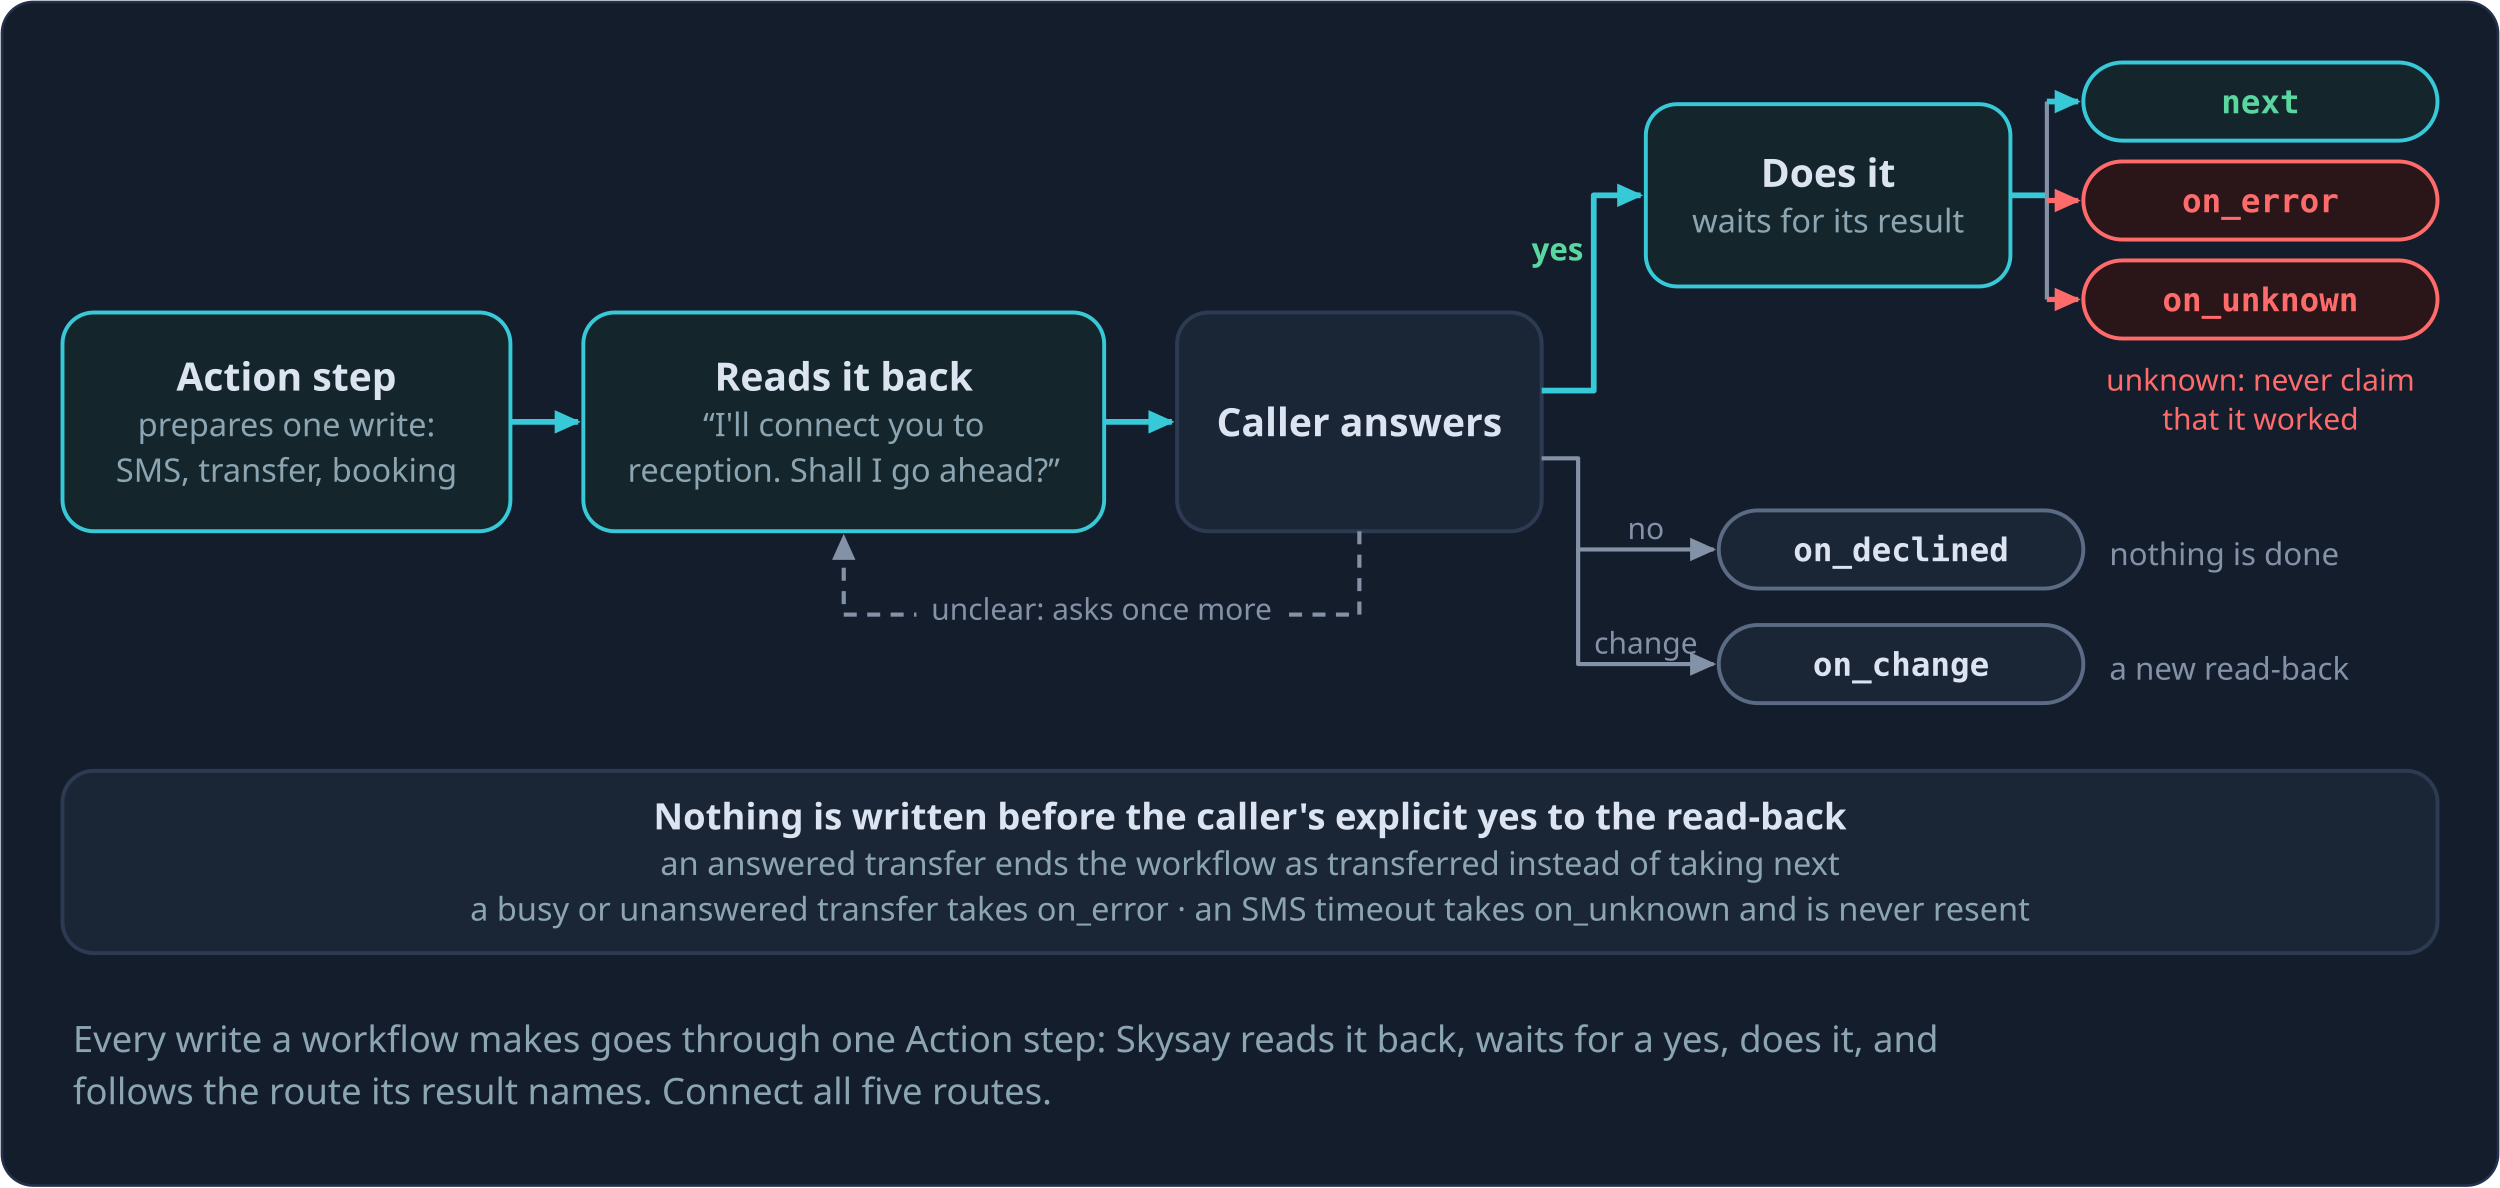
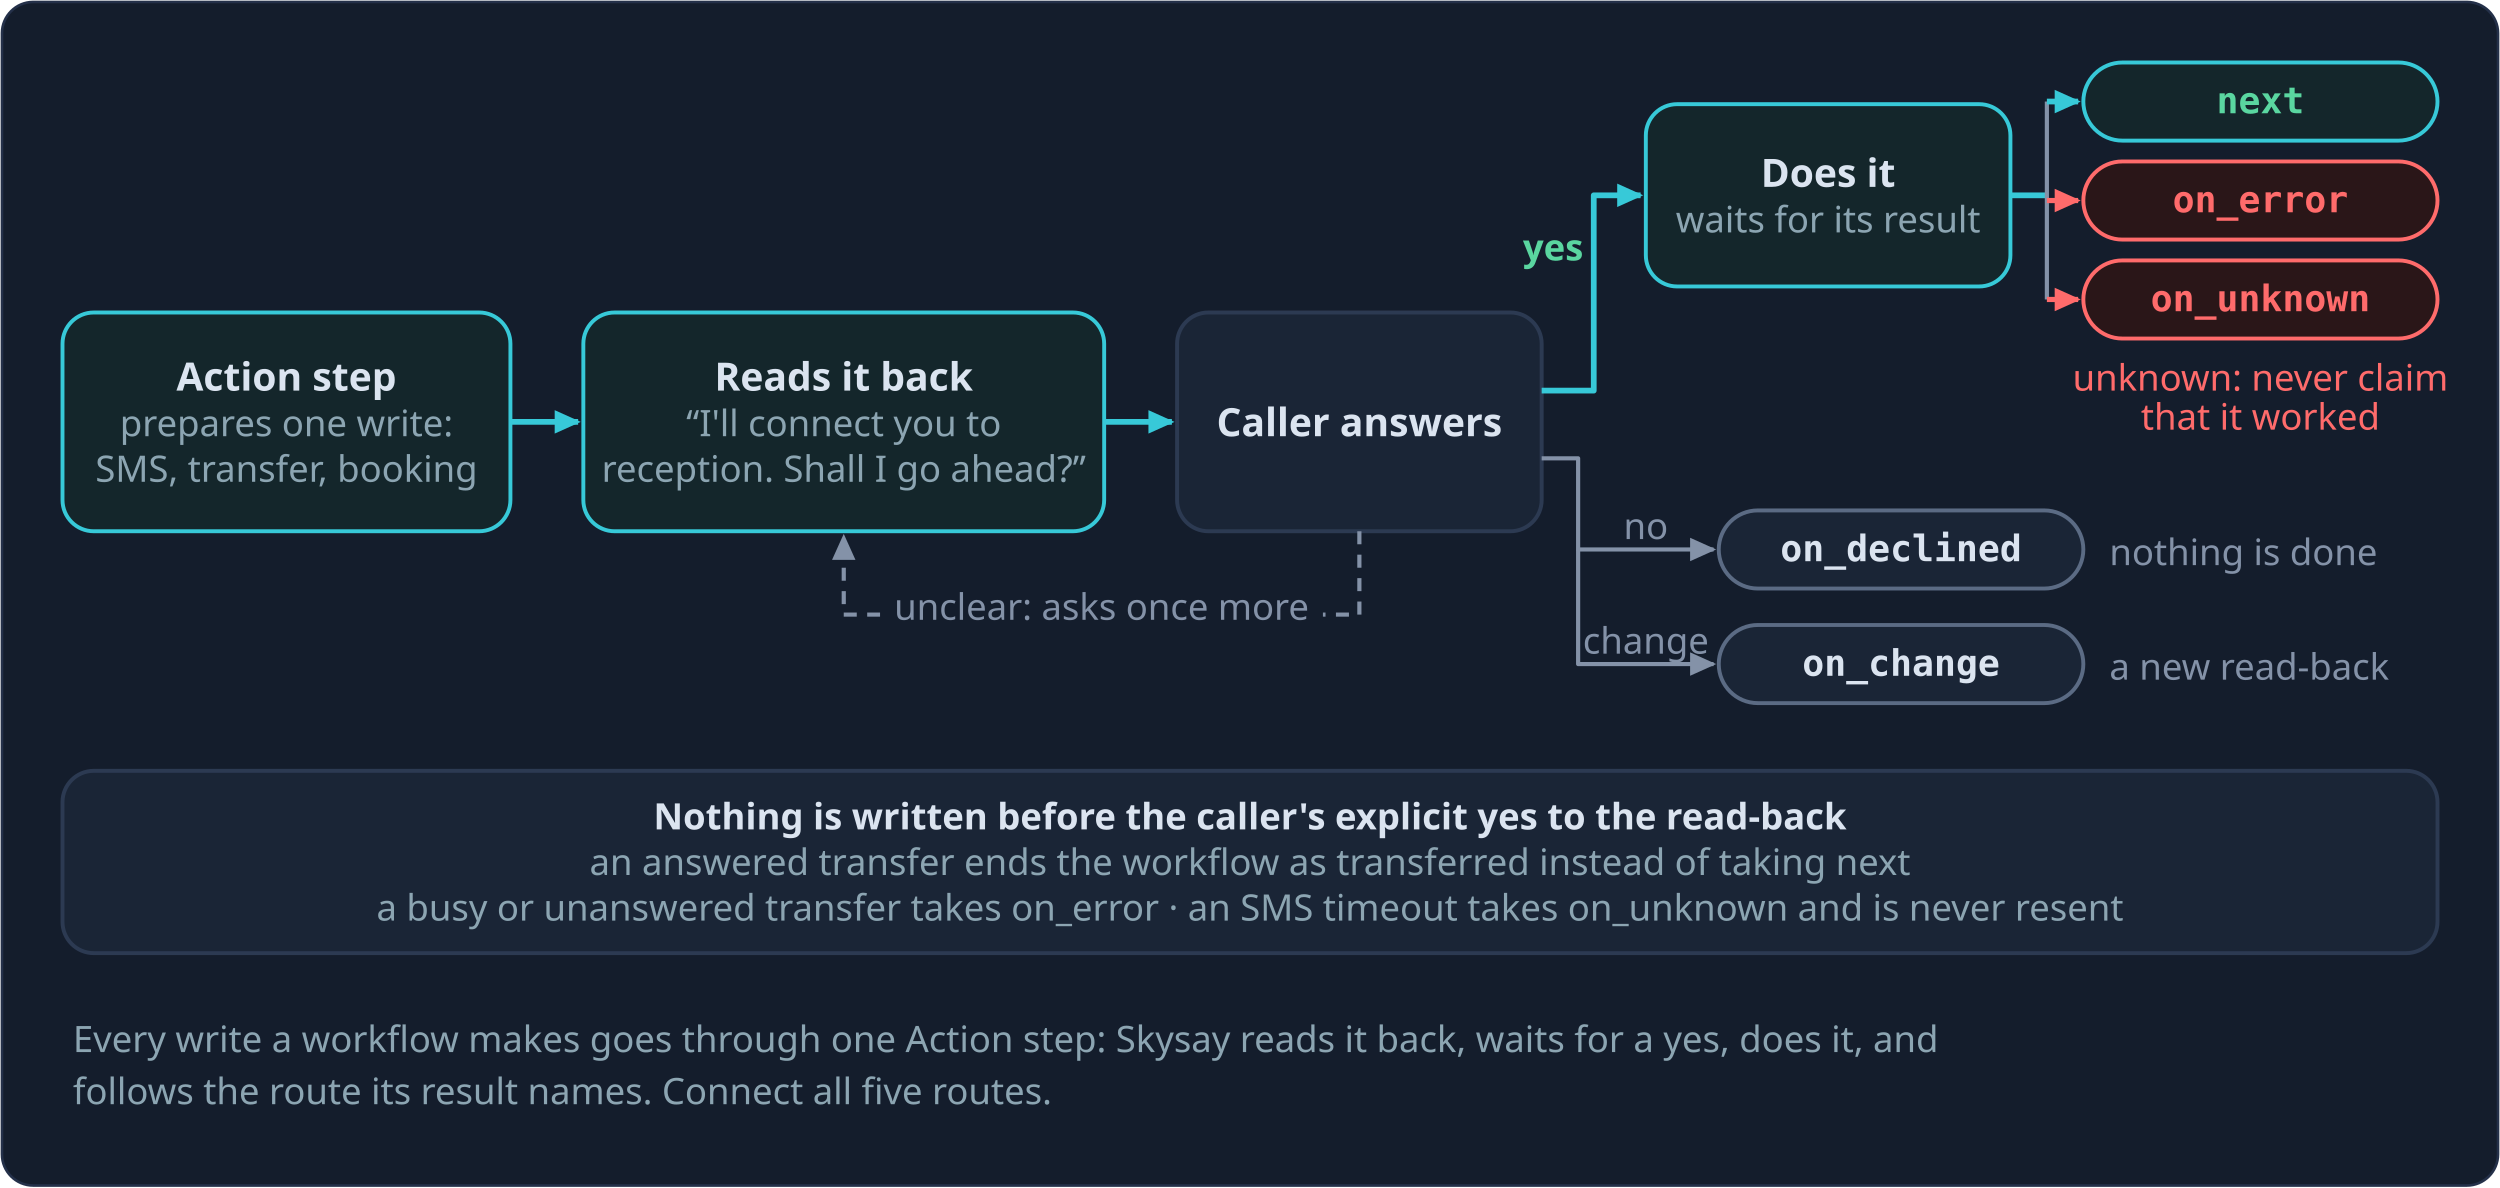
<svg xmlns="http://www.w3.org/2000/svg" viewBox="0 0 960 456" width="960" height="456" role="img" font-family="'Geist Variable', ui-sans-serif, system-ui, sans-serif">
  <defs>
    <marker id="af" viewBox="0 0 10 10" refX="9" refY="5" markerWidth="10" markerHeight="10" markerUnits="userSpaceOnUse" orient="auto">
      <path d="M0,0.5 L10,5 L0,9.5 z" fill="#ff6b6b" />
    </marker>
    <marker id="afs" viewBox="0 0 10 10" refX="1" refY="5" markerWidth="10" markerHeight="10" markerUnits="userSpaceOnUse" orient="auto">
      <path d="M10,0.5 L0,5 L10,9.5 z" fill="#ff6b6b" />
    </marker>
    <marker id="am" viewBox="0 0 10 10" refX="9" refY="5" markerWidth="10" markerHeight="10" markerUnits="userSpaceOnUse" orient="auto">
      <path d="M0,0.5 L10,5 L0,9.5 z" fill="#37c9d8" />
    </marker>
    <marker id="ams" viewBox="0 0 10 10" refX="1" refY="5" markerWidth="10" markerHeight="10" markerUnits="userSpaceOnUse" orient="auto">
      <path d="M10,0.5 L0,5 L10,9.5 z" fill="#37c9d8" />
    </marker>
    <marker id="as" viewBox="0 0 10 10" refX="9" refY="5" markerWidth="10" markerHeight="10" markerUnits="userSpaceOnUse" orient="auto">
      <path d="M0,0.5 L10,5 L0,9.5 z" fill="#8492a8" />
    </marker>
    <marker id="ass" viewBox="0 0 10 10" refX="1" refY="5" markerWidth="10" markerHeight="10" markerUnits="userSpaceOnUse" orient="auto">
      <path d="M10,0.5 L0,5 L10,9.5 z" fill="#8492a8" />
    </marker>
  </defs>
  <rect x="0.75" y="0.75" width="958.5" height="454.5" rx="12" fill="#141d2c" stroke="#243049" stroke-width="1" />
  <rect x="24" y="120" width="172" height="84" rx="12" fill="#14262b" stroke="#37c9d8" stroke-width="1.5" />
  <text x="110.0" y="150.0" font-size="15" fill="#dbe4f0" font-weight="600" text-anchor="middle">Action step</text>
-   <text x="110.0" y="167.5" font-size="12.5" fill="#8ca5b2" text-anchor="middle">prepares one write:</text>
-   <text x="110.0" y="185.0" font-size="12.5" fill="#8ca5b2" text-anchor="middle">SMS, transfer, booking</text>
+   <text x="110.0" y="167.5" font-size="14" fill="#8ca5b2" text-anchor="middle">prepares one write:</text>
+   <text x="110.0" y="185.0" font-size="14" fill="#8ca5b2" text-anchor="middle">SMS, transfer, booking</text>
  <rect x="224" y="120" width="200" height="84" rx="12" fill="#14262b" stroke="#37c9d8" stroke-width="1.5" />
  <text x="324.0" y="150.0" font-size="15" fill="#dbe4f0" font-weight="600" text-anchor="middle">Reads it back</text>
-   <text x="324.0" y="167.5" font-size="12.5" fill="#8ca5b2" text-anchor="middle">“I'll connect you to</text>
-   <text x="324.0" y="185.0" font-size="12.5" fill="#8ca5b2" text-anchor="middle">reception. Shall I go ahead?”</text>
+   <text x="324.0" y="167.5" font-size="14" fill="#8ca5b2" text-anchor="middle">“I'll connect you to</text>
+   <text x="324.0" y="185.0" font-size="14" fill="#8ca5b2" text-anchor="middle">reception. Shall I go ahead?”</text>
  <rect x="452" y="120" width="140" height="84" rx="12" fill="#1a2536" stroke="#2c3a52" stroke-width="1.5" />
  <text x="522.0" y="167.5" font-size="15" fill="#dbe4f0" font-weight="600" text-anchor="middle">Caller answers</text>
  <path d="M196,162 L222,162" fill="none" stroke="#37c9d8" stroke-width="2.2" stroke-linejoin="round" marker-end="url(#am)" />
  <path d="M424,162 L450,162" fill="none" stroke="#37c9d8" stroke-width="2.2" stroke-linejoin="round" marker-end="url(#am)" />
  <path d="M522,204 L522,236 L324,236 L324,206" fill="none" stroke="#8492a8" stroke-width="1.6" stroke-dasharray="5 4" stroke-linejoin="round" marker-end="url(#as)" />
-   <rect x="351.9" y="225.5" width="142.2" height="17.5" rx="4" fill="#141d2c" />
-   <text x="423" y="238" font-size="11.5" fill="#8492a8" text-anchor="middle">unclear: asks once more</text>
+   <rect x="338" y="225.5" width="170" height="17.5" rx="4" fill="#141d2c" />
+   <text x="423" y="238" font-size="14" fill="#8492a8" text-anchor="middle">unclear: asks once more</text>
  <rect x="632" y="40" width="140" height="70" rx="12" fill="#14262b" stroke="#37c9d8" stroke-width="1.5" />
  <text x="702.0" y="71.75" font-size="15" fill="#dbe4f0" font-weight="600" text-anchor="middle">Does it</text>
-   <text x="702.0" y="89.25" font-size="12.5" fill="#8ca5b2" text-anchor="middle">waits for its result</text>
+   <text x="702.0" y="89.25" font-size="14" fill="#8ca5b2" text-anchor="middle">waits for its result</text>
  <path d="M592,150 L612,150 L612,75 L630,75" fill="none" stroke="#37c9d8" stroke-width="2.2" stroke-linejoin="round" marker-end="url(#am)" />
-   <text x="608" y="100" font-size="12" fill="#5ad6a0" font-weight="600" text-anchor="end">yes</text>
+   <text x="608" y="100" font-size="14" fill="#5ad6a0" font-weight="600" text-anchor="end">yes</text>
  <rect x="800" y="24" width="136" height="30" rx="15.0" fill="#14262b" stroke="#37c9d8" stroke-width="1.5" />
-   <text x="868.0" y="43.5" font-size="12.5" fill="#5ad6a0" font-weight="600" text-anchor="middle" font-family="'JetBrains Mono Variable', ui-monospace, Menlo, monospace">next</text>
+   <text x="868.0" y="43.5" font-size="14" fill="#5ad6a0" font-weight="600" text-anchor="middle" font-family="'JetBrains Mono Variable', ui-monospace, Menlo, monospace">next</text>
  <rect x="800" y="62" width="136" height="30" rx="15.0" fill="#2a1618" stroke="#ff6b6b" stroke-width="1.5" />
-   <text x="868.0" y="81.5" font-size="12.5" fill="#ff6b6b" font-weight="600" text-anchor="middle" font-family="'JetBrains Mono Variable', ui-monospace, Menlo, monospace">on_error</text>
+   <text x="868.0" y="81.5" font-size="14" fill="#ff6b6b" font-weight="600" text-anchor="middle" font-family="'JetBrains Mono Variable', ui-monospace, Menlo, monospace">on_error</text>
  <rect x="800" y="100" width="136" height="30" rx="15.0" fill="#2a1618" stroke="#ff6b6b" stroke-width="1.5" />
-   <text x="868.0" y="119.5" font-size="12.5" fill="#ff6b6b" font-weight="600" text-anchor="middle" font-family="'JetBrains Mono Variable', ui-monospace, Menlo, monospace">on_unknown</text>
+   <text x="868.0" y="119.5" font-size="14" fill="#ff6b6b" font-weight="600" text-anchor="middle" font-family="'JetBrains Mono Variable', ui-monospace, Menlo, monospace">on_unknown</text>
  <path d="M772,75 L786,75" fill="none" stroke="#37c9d8" stroke-width="2.2" stroke-linejoin="round" />
  <path d="M786,39 L786,115" fill="none" stroke="#8492a8" stroke-width="1.6" stroke-linejoin="round" />
  <path d="M786,39 L798,39" fill="none" stroke="#37c9d8" stroke-width="2.2" stroke-linejoin="round" marker-end="url(#am)" />
  <path d="M786,77 L798,77" fill="none" stroke="#ff6b6b" stroke-width="2.0" stroke-dasharray="6 4" stroke-linejoin="round" marker-end="url(#af)" />
  <path d="M786,115 L798,115" fill="none" stroke="#ff6b6b" stroke-width="2.0" stroke-dasharray="6 4" stroke-linejoin="round" marker-end="url(#af)" />
-   <text x="868" y="150" font-size="11.5" fill="#ff6b6b" text-anchor="middle">unknown: never claim</text>
-   <text x="868" y="165" font-size="11.5" fill="#ff6b6b" text-anchor="middle">that it worked</text>
+   <text x="868" y="150" font-size="14" fill="#ff6b6b" text-anchor="middle">unknown: never claim</text>
+   <text x="868" y="165" font-size="14" fill="#ff6b6b" text-anchor="middle">that it worked</text>
  <rect x="660" y="196" width="140" height="30" rx="15.0" fill="#1a2536" stroke="#5b6b84" stroke-width="1.5" />
-   <text x="730.0" y="215.5" font-size="12.5" fill="#dbe4f0" font-weight="600" text-anchor="middle" font-family="'JetBrains Mono Variable', ui-monospace, Menlo, monospace">on_declined</text>
+   <text x="730.0" y="215.5" font-size="14" fill="#dbe4f0" font-weight="600" text-anchor="middle" font-family="'JetBrains Mono Variable', ui-monospace, Menlo, monospace">on_declined</text>
  <rect x="660" y="240" width="140" height="30" rx="15.0" fill="#1a2536" stroke="#5b6b84" stroke-width="1.5" />
-   <text x="730.0" y="259.5" font-size="12.5" fill="#dbe4f0" font-weight="600" text-anchor="middle" font-family="'JetBrains Mono Variable', ui-monospace, Menlo, monospace">on_change</text>
+   <text x="730.0" y="259.5" font-size="14" fill="#dbe4f0" font-weight="600" text-anchor="middle" font-family="'JetBrains Mono Variable', ui-monospace, Menlo, monospace">on_change</text>
  <path d="M592,176 L606,176 L606,211 L658,211" fill="none" stroke="#8492a8" stroke-width="1.6" stroke-linejoin="round" marker-end="url(#as)" />
  <path d="M606,211 L606,255 L658,255" fill="none" stroke="#8492a8" stroke-width="1.6" stroke-linejoin="round" marker-end="url(#as)" />
-   <text x="632" y="207" font-size="11.5" fill="#8492a8" text-anchor="middle">no</text>
-   <text x="632" y="251" font-size="11.5" fill="#8492a8" text-anchor="middle">change</text>
-   <text x="810" y="217" font-size="12" fill="#8492a8">nothing is done</text>
-   <text x="810" y="261" font-size="12" fill="#8492a8">a new read-back</text>
+   <text x="632" y="207" font-size="14" fill="#8492a8" text-anchor="middle">no</text>
+   <text x="632" y="251" font-size="14" fill="#8492a8" text-anchor="middle">change</text>
+   <text x="810" y="217" font-size="14" fill="#8492a8">nothing is done</text>
+   <text x="810" y="261" font-size="14" fill="#8492a8">a new read-back</text>
  <rect x="24" y="296" width="912" height="70" rx="12" fill="#1a2536" stroke="#2c3a52" stroke-width="1.5" />
  <text x="480.0" y="318.5" font-size="14" fill="#dbe4f0" font-weight="600" text-anchor="middle">Nothing is written before the caller's explicit yes to the read-back</text>
-   <text x="480.0" y="336.0" font-size="12.5" fill="#8ca5b2" text-anchor="middle">an answered transfer ends the workflow as transferred instead of taking next</text>
-   <text x="480.0" y="353.5" font-size="12.5" fill="#8ca5b2" text-anchor="middle">a busy or unanswered transfer takes on_error · an SMS timeout takes on_unknown and is never resent</text>
+   <text x="480.0" y="336.0" font-size="14" fill="#8ca5b2" text-anchor="middle">an answered transfer ends the workflow as transferred instead of taking next</text>
+   <text x="480.0" y="353.5" font-size="14" fill="#8ca5b2" text-anchor="middle">a busy or unanswered transfer takes on_error · an SMS timeout takes on_unknown and is never resent</text>
  <text x="28" y="404" font-size="14" fill="#8ca5b2">Every write a workflow makes goes through one Action step: Skysay reads it back, waits for a yes, does it, and</text>
  <text x="28" y="424" font-size="14" fill="#8ca5b2">follows the route its result names. Connect all five routes.</text>
</svg>
